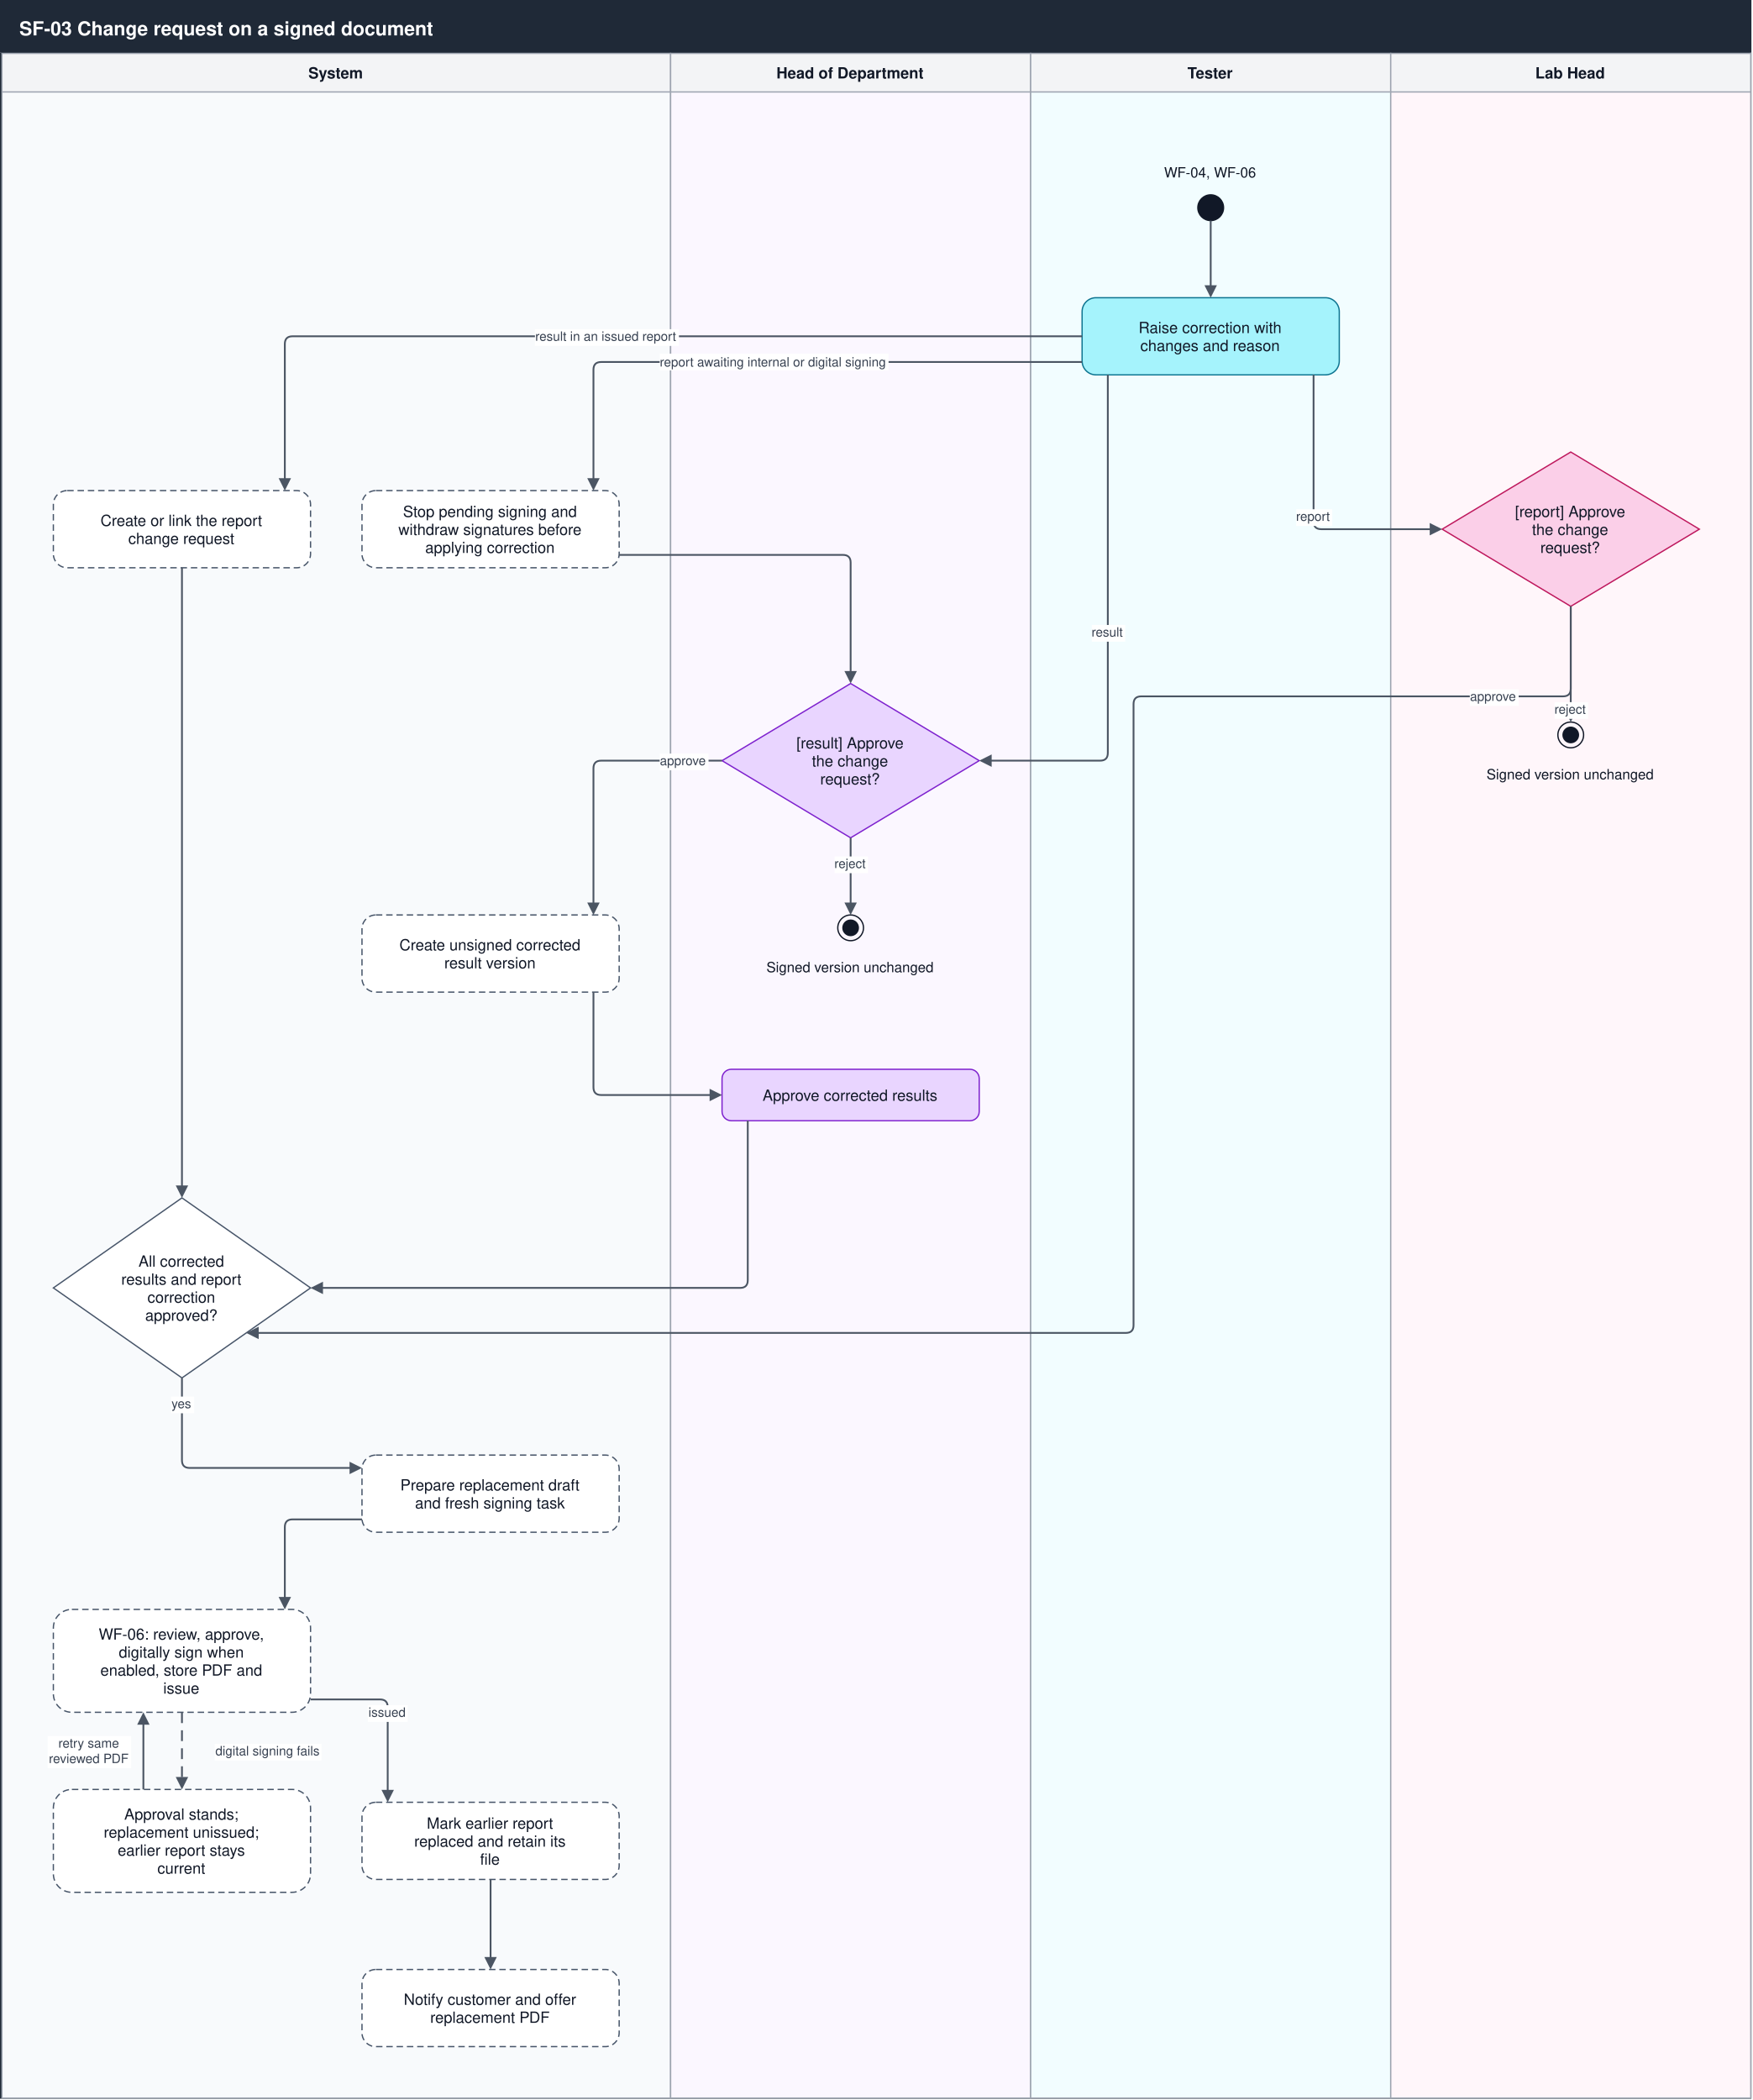
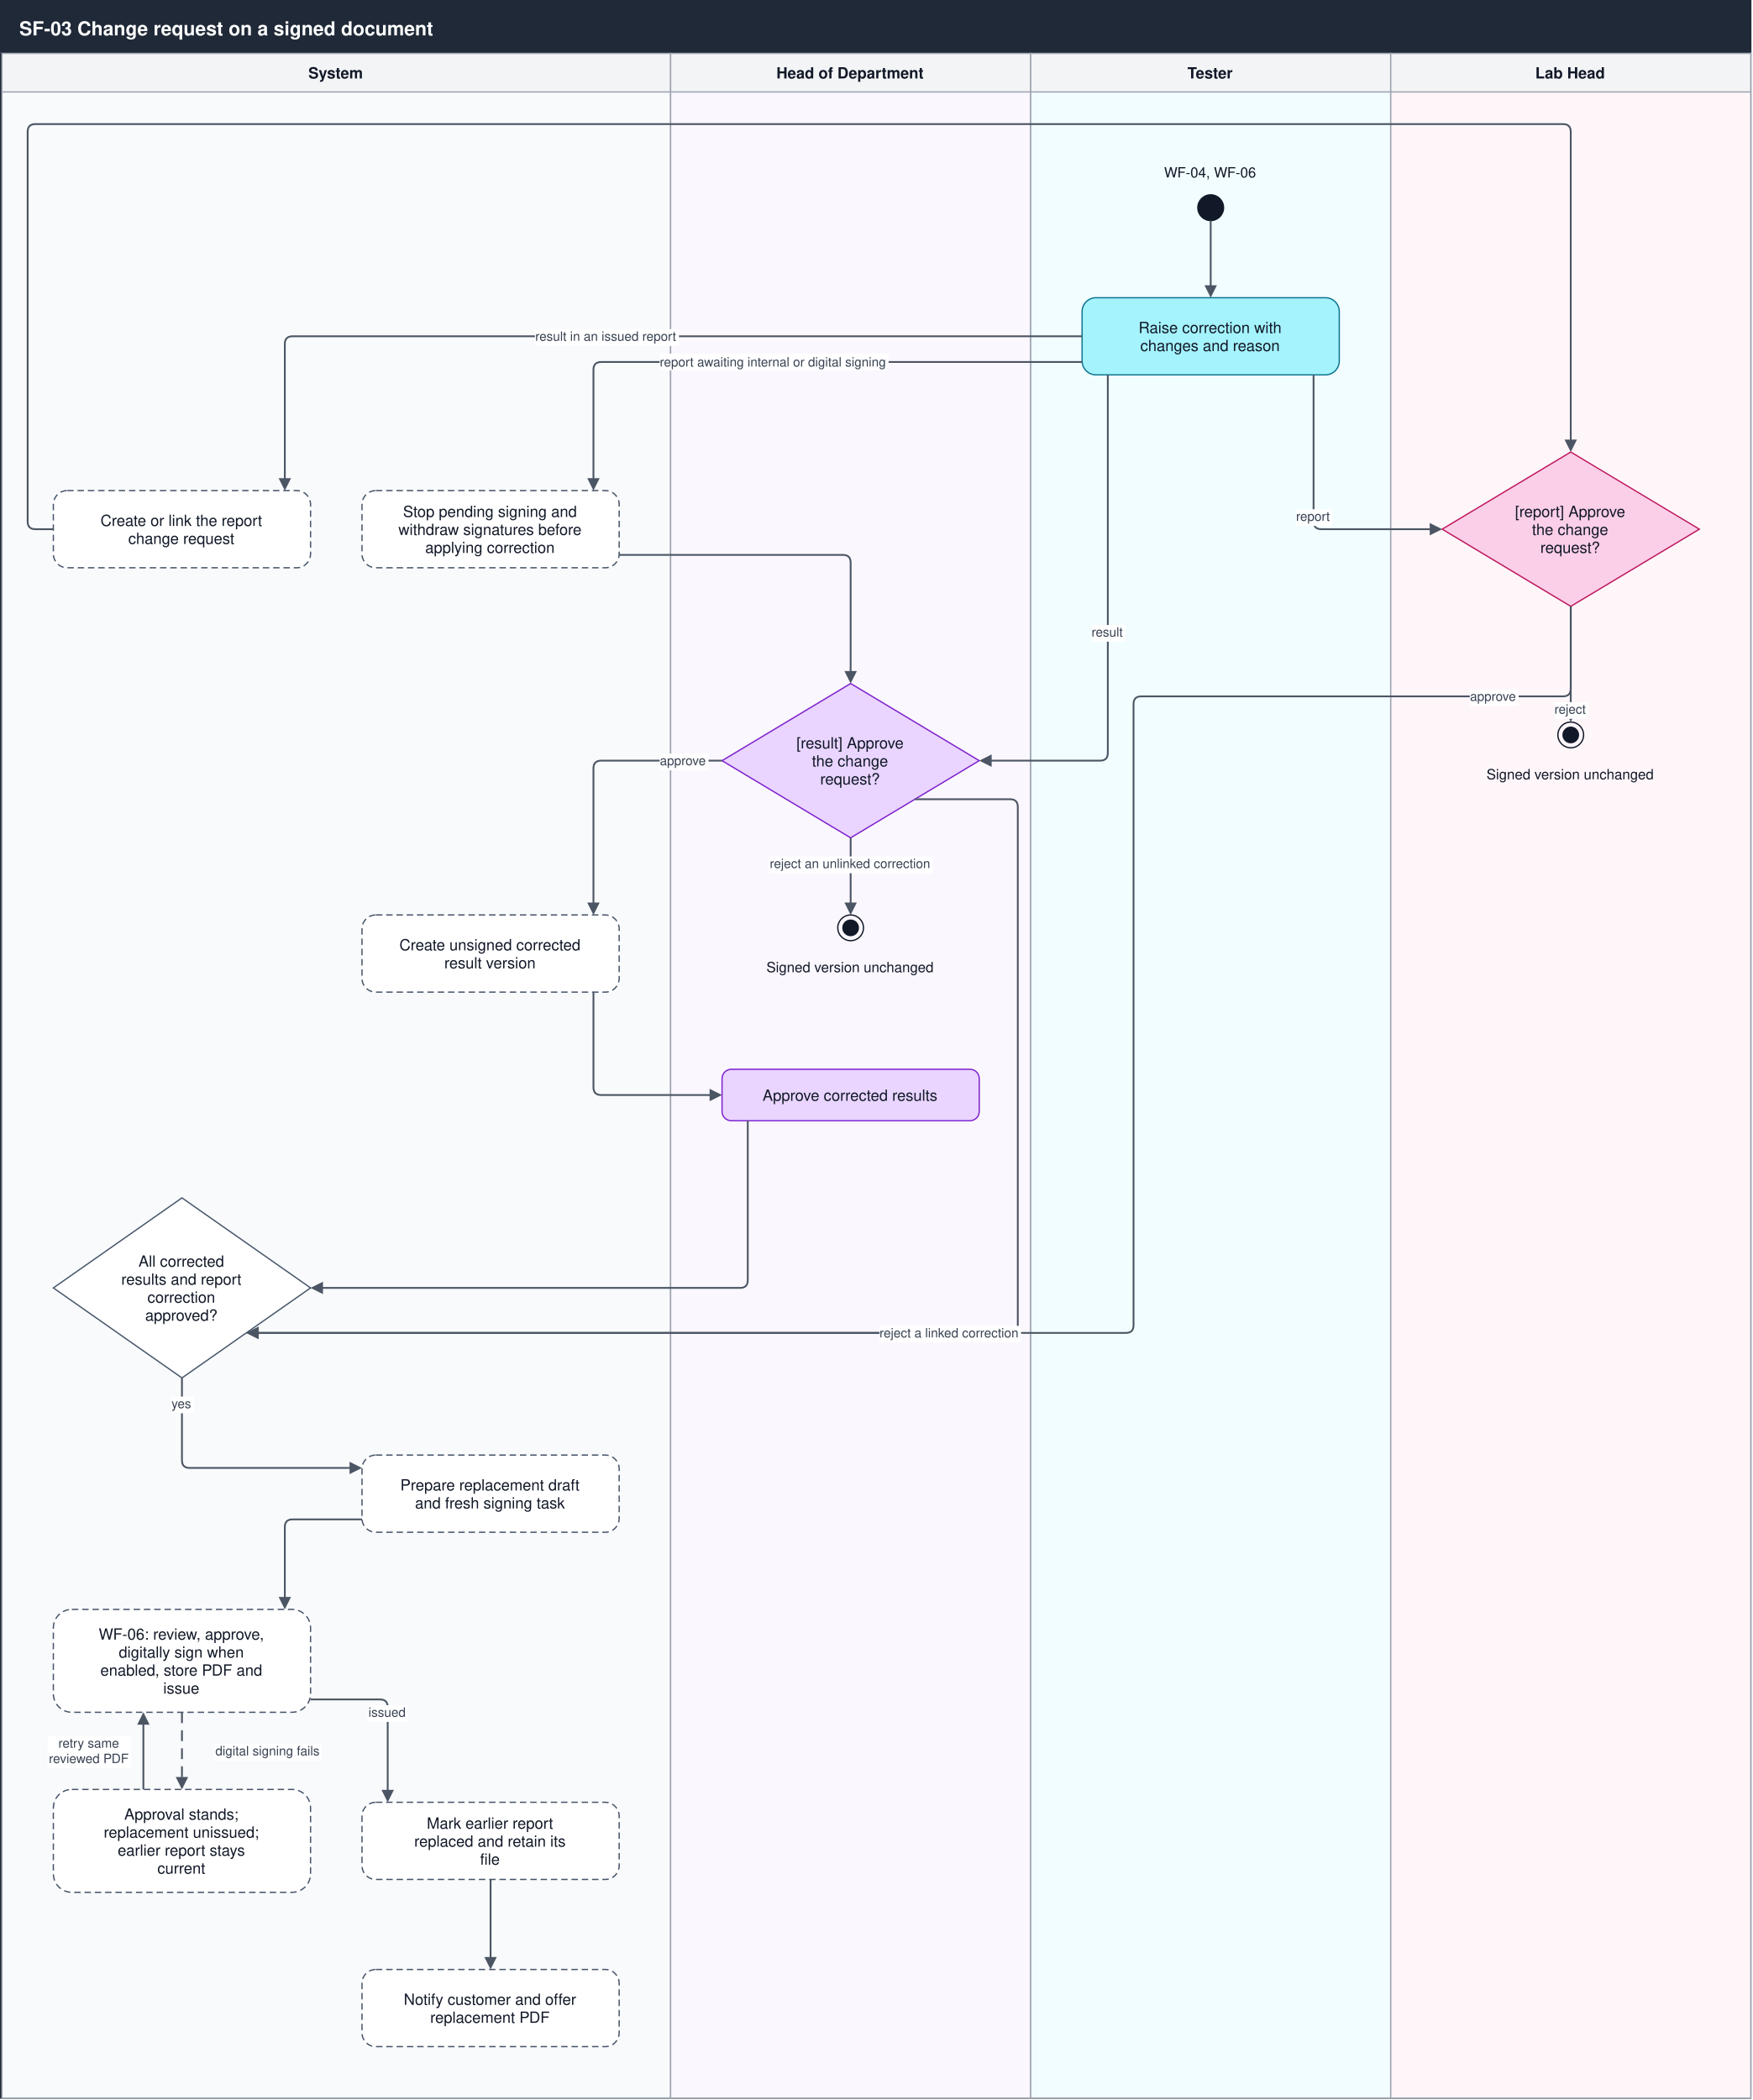
<svg xmlns="http://www.w3.org/2000/svg" style="background: #FFFFFF; background-color: light-dark(#FFFFFF, #121212); color-scheme: light;" version="1.1" width="1363px" height="1633px" viewBox="0 0 1363 1633">
  <defs />
  <rect fill="#FFFFFF" width="100%" height="100%" x="0" y="0" style="fill: light-dark(rgb(255, 255, 255), rgb(18, 18, 18));" />
  <g>
    <g data-cell-id="0">
      <g data-cell-id="1">
        <g data-cell-id="f_SF03">
          <g>
            <path d="M 1 41 L 1 1 L 1361 1 L 1361 41" fill="#1f2937" stroke="#1f2937" stroke-width="2" stroke-miterlimit="10" pointer-events="all" style="fill: light-dark(rgb(31, 41, 55), rgb(196, 204, 216)); stroke: light-dark(rgb(31, 41, 55), rgb(196, 204, 216));" />
            <path d="M 1 41 L 1 1631 L 1361 1631 L 1361 41" fill="#ffffff" stroke="#1f2937" stroke-width="2" stroke-miterlimit="10" pointer-events="all" style="fill: light-dark(rgb(255, 255, 255), rgb(18, 18, 18)); stroke: light-dark(rgb(31, 41, 55), rgb(196, 204, 216));" />
            <path d="M 1 41 L 1361 41" fill="none" stroke="#1f2937" stroke-width="2" stroke-miterlimit="10" pointer-events="all" style="stroke: light-dark(rgb(31, 41, 55), rgb(196, 204, 216));" />
          </g>
          <g>
            <g fill="#FFFFFF" font-family="Helvetica" font-weight="bold" text-anchor="start" font-size="15px" style="fill: light-dark(rgb(255, 255, 255), rgb(18, 18, 18));">
              <text x="15" y="27.5">SF-03 Change request on a signed document</text>
            </g>
          </g>
          <g data-cell-id="f_SF03_lane0">
            <g transform="translate(0.5,0.5)">
              <path d="M 1 71 L 1 41 L 521 41 L 521 71" fill="#f3f4f6" stroke="#9ca3af" stroke-miterlimit="10" pointer-events="all" style="fill: light-dark(rgb(243, 244, 246), rgb(26, 27, 28)); stroke: light-dark(rgb(156, 163, 175), rgb(92, 98, 108));" />
              <path d="M 1 71 L 1 1631 L 521 1631 L 521 71" fill="#f8fafc" stroke="#9ca3af" stroke-miterlimit="10" pointer-events="all" style="fill: light-dark(rgb(248, 250, 252), rgb(21, 23, 25)); stroke: light-dark(rgb(156, 163, 175), rgb(92, 98, 108));" />
              <path d="M 1 71 L 521 71" fill="none" stroke="#9ca3af" stroke-miterlimit="10" pointer-events="all" style="stroke: light-dark(rgb(156, 163, 175), rgb(92, 98, 108));" />
            </g>
            <g>
              <g fill="#111827" font-family="Helvetica" font-weight="bold" text-anchor="middle" font-size="12px" style="fill: light-dark(rgb(17, 24, 39), rgb(212, 218, 231));">
                <text x="261" y="61">System</text>
              </g>
            </g>
          </g>
          <g data-cell-id="f_SF03_lane1">
            <g transform="translate(0.5,0.5)">
              <path d="M 521 71 L 521 41 L 801 41 L 801 71" fill="#f3f4f6" stroke="#9ca3af" stroke-miterlimit="10" pointer-events="all" style="fill: light-dark(rgb(243, 244, 246), rgb(26, 27, 28)); stroke: light-dark(rgb(156, 163, 175), rgb(92, 98, 108));" />
              <path d="M 521 71 L 521 1631 L 801 1631 L 801 71" fill="#fbf7ff" stroke="#9ca3af" stroke-miterlimit="10" pointer-events="all" style="fill: light-dark(rgb(251, 247, 255), rgb(26, 22, 29)); stroke: light-dark(rgb(156, 163, 175), rgb(92, 98, 108));" />
              <path d="M 521 71 L 801 71" fill="none" stroke="#9ca3af" stroke-miterlimit="10" pointer-events="all" style="stroke: light-dark(rgb(156, 163, 175), rgb(92, 98, 108));" />
            </g>
            <g>
              <g fill="#111827" font-family="Helvetica" font-weight="bold" text-anchor="middle" font-size="12px" style="fill: light-dark(rgb(17, 24, 39), rgb(212, 218, 231));">
                <text x="661" y="61">Head of Department</text>
              </g>
            </g>
          </g>
          <g data-cell-id="f_SF03_lane2">
            <g transform="translate(0.5,0.5)">
              <path d="M 801 71 L 801 41 L 1081 41 L 1081 71" fill="#f3f4f6" stroke="#9ca3af" stroke-miterlimit="10" pointer-events="all" style="fill: light-dark(rgb(243, 244, 246), rgb(26, 27, 28)); stroke: light-dark(rgb(156, 163, 175), rgb(92, 98, 108));" />
              <path d="M 801 71 L 801 1631 L 1081 1631 L 1081 71" fill="#f2fdff" stroke="#9ca3af" stroke-miterlimit="10" pointer-events="all" style="fill: light-dark(rgb(242, 253, 255), rgb(15, 24, 26)); stroke: light-dark(rgb(156, 163, 175), rgb(92, 98, 108));" />
              <path d="M 801 71 L 1081 71" fill="none" stroke="#9ca3af" stroke-miterlimit="10" pointer-events="all" style="stroke: light-dark(rgb(156, 163, 175), rgb(92, 98, 108));" />
            </g>
            <g>
              <g fill="#111827" font-family="Helvetica" font-weight="bold" text-anchor="middle" font-size="12px" style="fill: light-dark(rgb(17, 24, 39), rgb(212, 218, 231));">
                <text x="941" y="61">Tester</text>
              </g>
            </g>
          </g>
          <g data-cell-id="f_SF03_lane3">
            <g transform="translate(0.5,0.5)">
              <path d="M 1081 71 L 1081 41 L 1361 41 L 1361 71" fill="#f3f4f6" stroke="#9ca3af" stroke-miterlimit="10" pointer-events="all" style="fill: light-dark(rgb(243, 244, 246), rgb(26, 27, 28)); stroke: light-dark(rgb(156, 163, 175), rgb(92, 98, 108));" />
              <path d="M 1081 71 L 1081 1631 L 1361 1631 L 1361 71" fill="#fff6fa" stroke="#9ca3af" stroke-miterlimit="10" pointer-events="all" style="fill: light-dark(rgb(255, 246, 250), rgb(30, 22, 26)); stroke: light-dark(rgb(156, 163, 175), rgb(92, 98, 108));" />
              <path d="M 1081 71 L 1361 71" fill="none" stroke="#9ca3af" stroke-miterlimit="10" pointer-events="all" style="stroke: light-dark(rgb(156, 163, 175), rgb(92, 98, 108));" />
            </g>
            <g>
              <g fill="#111827" font-family="Helvetica" font-weight="bold" text-anchor="middle" font-size="12px" style="fill: light-dark(rgb(17, 24, 39), rgb(212, 218, 231));">
                <text x="1221" y="61">Lab Head</text>
              </g>
            </g>
          </g>
          <g data-cell-id="f_SF03_r1">
            <g transform="translate(0.5,0.5)">
              <rect x="841" y="231" width="200" height="60" rx="10.8" ry="10.8" fill="#a5f3fc" stroke="#0e7490" pointer-events="all" style="fill: light-dark(rgb(165, 243, 252), rgb(0, 55, 63)); stroke: light-dark(rgb(14, 116, 144), rgb(83, 171, 195));" />
            </g>
            <g>
              <g fill="#111827" font-family="Helvetica" text-anchor="middle" font-size="12px" style="fill: light-dark(rgb(17, 24, 39), rgb(212, 218, 231));">
                <text x="941" y="259">Raise correction with</text>
                <text x="941" y="273">changes and reason</text>
              </g>
            </g>
          </g>
          <g data-cell-id="f_SF03_sr">
            <g transform="translate(0.5,0.5)">
              <path d="M 661 531 L 761 591 L 661 651 L 561 591 Z" fill="#e9d5ff" stroke="#7e22ce" stroke-miterlimit="10" pointer-events="all" style="fill: light-dark(rgb(233, 213, 255), rgb(59, 42, 78)); stroke: light-dark(rgb(126, 34, 206), rgb(232, 153, 255));" />
            </g>
            <g>
              <g fill="#111827" font-family="Helvetica" text-anchor="middle" font-size="12px" style="fill: light-dark(rgb(17, 24, 39), rgb(212, 218, 231));">
                <text x="661" y="582">[result] Approve</text>
                <text x="661" y="596">the change</text>
                <text x="661" y="610">request?</text>
              </g>
            </g>
          </g>
          <g data-cell-id="f_SF03_s2">
            <g transform="translate(0.5,0.5)">
              <rect x="561" y="831" width="200" height="40" rx="7.2" ry="7.2" fill="#e9d5ff" stroke="#7e22ce" pointer-events="all" style="fill: light-dark(rgb(233, 213, 255), rgb(59, 42, 78)); stroke: light-dark(rgb(126, 34, 206), rgb(232, 153, 255));" />
            </g>
            <g>
              <g fill="#111827" font-family="Helvetica" text-anchor="middle" font-size="12px" style="fill: light-dark(rgb(17, 24, 39), rgb(212, 218, 231));">
                <text x="661" y="856">Approve corrected results</text>
              </g>
            </g>
          </g>
          <g data-cell-id="f_SF03_sp">
            <g transform="translate(0.5,0.5)">
              <path d="M 1221 351 L 1321 411 L 1221 471 L 1121 411 Z" fill="#fbcfe8" stroke="#be185d" stroke-miterlimit="10" pointer-events="all" style="fill: light-dark(rgb(251, 207, 232), rgb(78, 40, 61)); stroke: light-dark(rgb(190, 24, 93), rgb(255, 148, 208));" />
            </g>
            <g>
              <g fill="#111827" font-family="Helvetica" text-anchor="middle" font-size="12px" style="fill: light-dark(rgb(17, 24, 39), rgb(212, 218, 231));">
                <text x="1221" y="402">[report] Approve</text>
                <text x="1221" y="416">the change</text>
                <text x="1221" y="430">request?</text>
              </g>
            </g>
          </g>
          <g data-cell-id="f_SF03_link">
            <g transform="translate(0.5,0.5)">
              <rect x="41" y="381" width="200" height="60" rx="10.8" ry="10.8" fill="#ffffff" stroke="#475569" stroke-dasharray="5 3" pointer-events="all" style="fill: light-dark(rgb(255, 255, 255), rgb(18, 18, 18)); stroke: light-dark(rgb(71, 85, 105), rgb(155, 167, 184));" />
            </g>
            <g>
              <g fill="#111827" font-family="Helvetica" text-anchor="middle" font-size="12px" style="fill: light-dark(rgb(17, 24, 39), rgb(212, 218, 231));">
                <text x="141" y="409">Create or link the report</text>
                <text x="141" y="423">change request</text>
              </g>
            </g>
          </g>
          <g data-cell-id="f_SF03_stop">
            <g transform="translate(0.5,0.5)">
              <rect x="281" y="381" width="200" height="60" rx="10.8" ry="10.8" fill="#ffffff" stroke="#475569" stroke-dasharray="5 3" pointer-events="all" style="fill: light-dark(rgb(255, 255, 255), rgb(18, 18, 18)); stroke: light-dark(rgb(71, 85, 105), rgb(155, 167, 184));" />
            </g>
            <g>
              <g fill="#111827" font-family="Helvetica" text-anchor="middle" font-size="12px" style="fill: light-dark(rgb(17, 24, 39), rgb(212, 218, 231));">
                <text x="381" y="402">Stop pending signing and</text>
                <text x="381" y="416">withdraw signatures before</text>
                <text x="381" y="430">applying correction</text>
              </g>
            </g>
          </g>
          <g data-cell-id="f_SF03_kept">
            <g transform="translate(0.5,0.5)">
              <ellipse cx="661" cy="721" rx="6" ry="6" fill="#111827" stroke="#111827" pointer-events="all" style="fill: light-dark(rgb(17, 24, 39), rgb(212, 218, 231)); stroke: light-dark(rgb(17, 24, 39), rgb(212, 218, 231));" />
              <ellipse cx="661" cy="721" rx="10" ry="10" fill="none" stroke="#111827" pointer-events="all" style="stroke: light-dark(rgb(17, 24, 39), rgb(212, 218, 231));" />
            </g>
          </g>
          <g data-cell-id="f_SF03_kept_label">
            <g>
              <rect x="571" y="741" width="180" height="30" fill="none" stroke="none" pointer-events="all" />
            </g>
            <g>
              <g fill="#111827" font-family="Helvetica" text-anchor="middle" font-size="11px" style="fill: light-dark(rgb(17, 24, 39), rgb(212, 218, 231));">
                <text x="661" y="756">Signed version unchanged</text>
              </g>
            </g>
          </g>
          <g data-cell-id="f_SF03_result">
            <g transform="translate(0.5,0.5)">
              <rect x="281" y="711" width="200" height="60" rx="10.8" ry="10.8" fill="#ffffff" stroke="#475569" stroke-dasharray="5 3" pointer-events="all" style="fill: light-dark(rgb(255, 255, 255), rgb(18, 18, 18)); stroke: light-dark(rgb(71, 85, 105), rgb(155, 167, 184));" />
            </g>
            <g>
              <g fill="#111827" font-family="Helvetica" text-anchor="middle" font-size="12px" style="fill: light-dark(rgb(17, 24, 39), rgb(212, 218, 231));">
                <text x="381" y="739">Create unsigned corrected</text>
                <text x="381" y="753">result version</text>
              </g>
            </g>
          </g>
          <g data-cell-id="f_SF03_ready">
            <g transform="translate(0.5,0.5)">
              <path d="M 141 931 L 241 1001 L 141 1071 L 41 1001 Z" fill="#ffffff" stroke="#475569" stroke-miterlimit="10" pointer-events="all" style="fill: light-dark(rgb(255, 255, 255), rgb(18, 18, 18)); stroke: light-dark(rgb(71, 85, 105), rgb(155, 167, 184));" />
            </g>
            <g>
              <g fill="#111827" font-family="Helvetica" text-anchor="middle" font-size="12px" style="fill: light-dark(rgb(17, 24, 39), rgb(212, 218, 231));">
                <text x="141" y="985">All corrected</text>
                <text x="141" y="999">results and report</text>
                <text x="141" y="1013">correction</text>
                <text x="141" y="1027">approved?</text>
              </g>
            </g>
          </g>
          <g data-cell-id="f_SF03_draft">
            <g transform="translate(0.5,0.5)">
              <rect x="281" y="1131" width="200" height="60" rx="10.8" ry="10.8" fill="#ffffff" stroke="#475569" stroke-dasharray="5 3" pointer-events="all" style="fill: light-dark(rgb(255, 255, 255), rgb(18, 18, 18)); stroke: light-dark(rgb(71, 85, 105), rgb(155, 167, 184));" />
            </g>
            <g>
              <g fill="#111827" font-family="Helvetica" text-anchor="middle" font-size="12px" style="fill: light-dark(rgb(17, 24, 39), rgb(212, 218, 231));">
                <text x="381" y="1159">Prepare replacement draft</text>
                <text x="381" y="1173">and fresh signing task</text>
              </g>
            </g>
          </g>
          <g data-cell-id="f_SF03_release">
            <g transform="translate(0.5,0.5)">
              <rect x="41" y="1251" width="200" height="80" rx="14.4" ry="14.4" fill="#ffffff" stroke="#475569" stroke-dasharray="5 3" pointer-events="all" style="fill: light-dark(rgb(255, 255, 255), rgb(18, 18, 18)); stroke: light-dark(rgb(71, 85, 105), rgb(155, 167, 184));" />
            </g>
            <g>
              <g fill="#111827" font-family="Helvetica" text-anchor="middle" font-size="12px" style="fill: light-dark(rgb(17, 24, 39), rgb(212, 218, 231));">
                <text x="141" y="1275">WF-06: review, approve,</text>
                <text x="141" y="1289">digitally sign when</text>
                <text x="141" y="1303">enabled, store PDF and</text>
                <text x="141" y="1317">issue</text>
              </g>
            </g>
          </g>
          <g data-cell-id="f_SF03_pending">
            <g transform="translate(0.5,0.5)">
              <rect x="41" y="1391" width="200" height="80" rx="14.4" ry="14.4" fill="#ffffff" stroke="#475569" stroke-dasharray="5 3" pointer-events="all" style="fill: light-dark(rgb(255, 255, 255), rgb(18, 18, 18)); stroke: light-dark(rgb(71, 85, 105), rgb(155, 167, 184));" />
            </g>
            <g>
              <g fill="#111827" font-family="Helvetica" text-anchor="middle" font-size="12px" style="fill: light-dark(rgb(17, 24, 39), rgb(212, 218, 231));">
                <text x="141" y="1415">Approval stands;</text>
                <text x="141" y="1429">replacement unissued;</text>
                <text x="141" y="1443">earlier report stays</text>
                <text x="141" y="1457">current</text>
              </g>
            </g>
          </g>
          <g data-cell-id="f_SF03_issued">
            <g transform="translate(0.5,0.5)">
              <rect x="281" y="1401" width="200" height="60" rx="10.8" ry="10.8" fill="#ffffff" stroke="#475569" stroke-dasharray="5 3" pointer-events="all" style="fill: light-dark(rgb(255, 255, 255), rgb(18, 18, 18)); stroke: light-dark(rgb(71, 85, 105), rgb(155, 167, 184));" />
            </g>
            <g>
              <g fill="#111827" font-family="Helvetica" text-anchor="middle" font-size="12px" style="fill: light-dark(rgb(17, 24, 39), rgb(212, 218, 231));">
                <text x="381" y="1422">Mark earlier report</text>
                <text x="381" y="1436">replaced and retain its</text>
                <text x="381" y="1450">file</text>
              </g>
            </g>
          </g>
          <g data-cell-id="f_SF03_notice">
            <g transform="translate(0.5,0.5)">
              <rect x="281" y="1531" width="200" height="60" rx="10.8" ry="10.8" fill="#ffffff" stroke="#475569" stroke-dasharray="5 3" pointer-events="all" style="fill: light-dark(rgb(255, 255, 255), rgb(18, 18, 18)); stroke: light-dark(rgb(71, 85, 105), rgb(155, 167, 184));" />
            </g>
            <g>
              <g fill="#111827" font-family="Helvetica" text-anchor="middle" font-size="12px" style="fill: light-dark(rgb(17, 24, 39), rgb(212, 218, 231));">
                <text x="381" y="1559">Notify customer and offer</text>
                <text x="381" y="1573">replacement PDF</text>
              </g>
            </g>
          </g>
          <g data-cell-id="f_SF03_in_r1">
            <g transform="translate(0.5,0.5)">
              <ellipse cx="941" cy="161" rx="10" ry="10" fill="#111827" stroke="#111827" pointer-events="all" style="fill: light-dark(rgb(17, 24, 39), rgb(212, 218, 231)); stroke: light-dark(rgb(17, 24, 39), rgb(212, 218, 231));" />
            </g>
          </g>
          <g data-cell-id="f_SF03_in_r1_label">
            <g>
              <rect x="891" y="111" width="100" height="30" fill="none" stroke="none" pointer-events="all" />
            </g>
            <g>
              <g fill="#111827" font-family="Helvetica" text-anchor="middle" font-size="11px" style="fill: light-dark(rgb(17, 24, 39), rgb(212, 218, 231));">
                <text x="941" y="138">WF-04, WF-06</text>
              </g>
            </g>
          </g>
          <g data-cell-id="f_SF03_kept_1">
            <g transform="translate(0.5,0.5)">
              <ellipse cx="1221" cy="571" rx="6" ry="6" fill="#111827" stroke="#111827" pointer-events="all" style="fill: light-dark(rgb(17, 24, 39), rgb(212, 218, 231)); stroke: light-dark(rgb(17, 24, 39), rgb(212, 218, 231));" />
              <ellipse cx="1221" cy="571" rx="10" ry="10" fill="none" stroke="#111827" pointer-events="all" style="stroke: light-dark(rgb(17, 24, 39), rgb(212, 218, 231));" />
            </g>
          </g>
          <g data-cell-id="f_SF03_kept_1_label">
            <g>
              <rect x="1131" y="591" width="180" height="30" fill="none" stroke="none" pointer-events="all" />
            </g>
            <g>
              <g fill="#111827" font-family="Helvetica" text-anchor="middle" font-size="11px" style="fill: light-dark(rgb(17, 24, 39), rgb(212, 218, 231));">
                <text x="1221" y="606">Signed version unchanged</text>
              </g>
            </g>
          </g>
          <g data-cell-id="f_SF03_e0">
            <g transform="translate(0.5,0.5)">
              <path d="M 861 291 L 861 585 Q 861 591 855 591 L 769.97 591" fill="none" stroke="#4b5563" stroke-width="1.4" stroke-miterlimit="10" pointer-events="stroke" style="stroke: light-dark(rgb(75, 85, 99), rgb(157, 166, 178));" />
              <path d="M 762.57 591 L 769.97 587.3 L 769.97 594.7 Z" fill="#4b5563" stroke="#4b5563" stroke-width="1.4" stroke-miterlimit="10" pointer-events="all" style="fill: light-dark(rgb(75, 85, 99), rgb(157, 166, 178)); stroke: light-dark(rgb(75, 85, 99), rgb(157, 166, 178));" />
            </g>
            <g>
              <g fill="#374151" font-family="Helvetica" text-anchor="middle" font-size="10px" style="fill: light-dark(rgb(55, 65, 81), rgb(174, 183, 197));">
                <rect fill="#FFFFFF" stroke="none" x="849" y="486" width="26" height="13" stroke-width="0" style="fill: light-dark(rgb(255, 255, 255), rgb(18, 18, 18));" />
                <text x="861" y="495">result</text>
              </g>
            </g>
          </g>
          <g data-cell-id="f_SF03_e1">
            <g transform="translate(0.5,0.5)">
              <path d="M 1021 291 L 1021 405 Q 1021 411 1027 411 L 1112.03 411" fill="none" stroke="#4b5563" stroke-width="1.4" stroke-miterlimit="10" pointer-events="stroke" style="stroke: light-dark(rgb(75, 85, 99), rgb(157, 166, 178));" />
              <path d="M 1119.43 411 L 1112.03 414.7 L 1112.03 407.3 Z" fill="#4b5563" stroke="#4b5563" stroke-width="1.4" stroke-miterlimit="10" pointer-events="all" style="fill: light-dark(rgb(75, 85, 99), rgb(157, 166, 178)); stroke: light-dark(rgb(75, 85, 99), rgb(157, 166, 178));" />
            </g>
            <g>
              <g fill="#374151" font-family="Helvetica" text-anchor="middle" font-size="10px" style="fill: light-dark(rgb(55, 65, 81), rgb(174, 183, 197));">
                <rect fill="#FFFFFF" stroke="none" x="1008" y="396" width="28" height="13" stroke-width="0" style="fill: light-dark(rgb(255, 255, 255), rgb(18, 18, 18));" />
                <text x="1021" y="405">report</text>
              </g>
            </g>
          </g>
          <g data-cell-id="f_SF03_e2">
            <g transform="translate(0.5,0.5)">
              <path d="M 841 261 L 227 261 Q 221 261 221 267 L 221 372.03" fill="none" stroke="#4b5563" stroke-width="1.4" stroke-miterlimit="10" pointer-events="stroke" style="stroke: light-dark(rgb(75, 85, 99), rgb(157, 166, 178));" />
              <path d="M 221 379.43 L 217.3 372.03 L 224.7 372.03 Z" fill="#4b5563" stroke="#4b5563" stroke-width="1.4" stroke-miterlimit="10" pointer-events="all" style="fill: light-dark(rgb(75, 85, 99), rgb(157, 166, 178)); stroke: light-dark(rgb(75, 85, 99), rgb(157, 166, 178));" />
            </g>
            <g>
              <g fill="#374151" font-family="Helvetica" text-anchor="middle" font-size="10px" style="fill: light-dark(rgb(55, 65, 81), rgb(174, 183, 197));">
                <rect fill="#FFFFFF" stroke="none" x="416" y="256" width="112" height="13" stroke-width="0" style="fill: light-dark(rgb(255, 255, 255), rgb(18, 18, 18));" />
                <text x="471" y="265">result in an issued report</text>
              </g>
            </g>
          </g>
          <g data-cell-id="f_SF03_e3">
            <g transform="translate(0.5,0.5)">
              <path d="M 841 281 L 467 281 Q 461 281 461 287 L 461 372.03" fill="none" stroke="#4b5563" stroke-width="1.4" stroke-miterlimit="10" pointer-events="stroke" style="stroke: light-dark(rgb(75, 85, 99), rgb(157, 166, 178));" />
              <path d="M 461 379.43 L 457.3 372.03 L 464.7 372.03 Z" fill="#4b5563" stroke="#4b5563" stroke-width="1.4" stroke-miterlimit="10" pointer-events="all" style="fill: light-dark(rgb(75, 85, 99), rgb(157, 166, 178)); stroke: light-dark(rgb(75, 85, 99), rgb(157, 166, 178));" />
            </g>
            <g>
              <g fill="#374151" font-family="Helvetica" text-anchor="middle" font-size="10px" style="fill: light-dark(rgb(55, 65, 81), rgb(174, 183, 197));">
                <rect fill="#FFFFFF" stroke="none" x="513" y="275" width="178" height="13" stroke-width="0" style="fill: light-dark(rgb(255, 255, 255), rgb(18, 18, 18));" />
                <text x="601" y="285">report awaiting internal or digital signing</text>
              </g>
            </g>
          </g>
          <g data-cell-id="f_SF03_e4">
            <g transform="translate(0.5,0.5)">
              <path d="M 661 651 L 661 702.03" fill="none" stroke="#4b5563" stroke-width="1.4" stroke-miterlimit="10" pointer-events="stroke" style="stroke: light-dark(rgb(75, 85, 99), rgb(157, 166, 178));" />
              <path d="M 661 709.43 L 657.3 702.03 L 664.7 702.03 Z" fill="#4b5563" stroke="#4b5563" stroke-width="1.4" stroke-miterlimit="10" pointer-events="all" style="fill: light-dark(rgb(75, 85, 99), rgb(157, 166, 178)); stroke: light-dark(rgb(75, 85, 99), rgb(157, 166, 178));" />
            </g>
            <g>
              <g fill="#374151" font-family="Helvetica" text-anchor="middle" font-size="10px" style="fill: light-dark(rgb(55, 65, 81), rgb(174, 183, 197));">
-                 <rect fill="#FFFFFF" stroke="none" x="649" y="666" width="26" height="13" stroke-width="0" style="fill: light-dark(rgb(255, 255, 255), rgb(18, 18, 18));" />
-                 <text x="661" y="675">reject</text>
+                 <rect fill="#FFFFFF" stroke="none" x="598" y="666" width="127" height="13" stroke-width="0" style="fill: light-dark(rgb(255, 255, 255), rgb(18, 18, 18));" />
+                 <text x="661" y="675">reject an unlinked correction</text>
              </g>
            </g>
          </g>
          <g data-cell-id="f_SF03_e5">
            <g transform="translate(0.5,0.5)">
              <path d="M 1221 471 L 1221 552.03" fill="none" stroke="#4b5563" stroke-width="1.4" stroke-miterlimit="10" pointer-events="stroke" style="stroke: light-dark(rgb(75, 85, 99), rgb(157, 166, 178));" />
              <path d="M 1221 559.43 L 1217.3 552.03 L 1224.7 552.03 Z" fill="#4b5563" stroke="#4b5563" stroke-width="1.4" stroke-miterlimit="10" pointer-events="all" style="fill: light-dark(rgb(75, 85, 99), rgb(157, 166, 178)); stroke: light-dark(rgb(75, 85, 99), rgb(157, 166, 178));" />
            </g>
            <g>
              <g fill="#374151" font-family="Helvetica" text-anchor="middle" font-size="10px" style="fill: light-dark(rgb(55, 65, 81), rgb(174, 183, 197));">
                <rect fill="#FFFFFF" stroke="none" x="1209" y="546" width="26" height="13" stroke-width="0" style="fill: light-dark(rgb(255, 255, 255), rgb(18, 18, 18));" />
                <text x="1221" y="555">reject</text>
              </g>
            </g>
          </g>
          <g data-cell-id="f_SF03_e6">
            <g transform="translate(0.5,0.5)">
              <path d="M 561 591 L 467 591 Q 461 591 461 597 L 461 702.03" fill="none" stroke="#4b5563" stroke-width="1.4" stroke-miterlimit="10" pointer-events="stroke" style="stroke: light-dark(rgb(75, 85, 99), rgb(157, 166, 178));" />
              <path d="M 461 709.43 L 457.3 702.03 L 464.7 702.03 Z" fill="#4b5563" stroke="#4b5563" stroke-width="1.4" stroke-miterlimit="10" pointer-events="all" style="fill: light-dark(rgb(75, 85, 99), rgb(157, 166, 178)); stroke: light-dark(rgb(75, 85, 99), rgb(157, 166, 178));" />
            </g>
            <g>
              <g fill="#374151" font-family="Helvetica" text-anchor="middle" font-size="10px" style="fill: light-dark(rgb(55, 65, 81), rgb(174, 183, 197));">
                <rect fill="#FFFFFF" stroke="none" x="513" y="586" width="38" height="13" stroke-width="0" style="fill: light-dark(rgb(255, 255, 255), rgb(18, 18, 18));" />
                <text x="531" y="595">approve</text>
              </g>
            </g>
          </g>
          <g data-cell-id="f_SF03_e7">
            <g transform="translate(0.5,0.5)">
              <path d="M 461 771 L 461 845 Q 461 851 467 851 L 552.03 851" fill="none" stroke="#4b5563" stroke-width="1.4" stroke-miterlimit="10" pointer-events="stroke" style="stroke: light-dark(rgb(75, 85, 99), rgb(157, 166, 178));" />
              <path d="M 559.43 851 L 552.03 854.7 L 552.03 847.3 Z" fill="#4b5563" stroke="#4b5563" stroke-width="1.4" stroke-miterlimit="10" pointer-events="all" style="fill: light-dark(rgb(75, 85, 99), rgb(157, 166, 178)); stroke: light-dark(rgb(75, 85, 99), rgb(157, 166, 178));" />
            </g>
          </g>
          <g data-cell-id="f_SF03_e8">
            <g transform="translate(0.5,0.5)">
              <path d="M 481 431 L 655 431 Q 661 431 661 437 L 661 522.03" fill="none" stroke="#4b5563" stroke-width="1.4" stroke-miterlimit="10" pointer-events="stroke" style="stroke: light-dark(rgb(75, 85, 99), rgb(157, 166, 178));" />
              <path d="M 661 529.43 L 657.3 522.03 L 664.7 522.03 Z" fill="#4b5563" stroke="#4b5563" stroke-width="1.4" stroke-miterlimit="10" pointer-events="all" style="fill: light-dark(rgb(75, 85, 99), rgb(157, 166, 178)); stroke: light-dark(rgb(75, 85, 99), rgb(157, 166, 178));" />
            </g>
          </g>
          <g data-cell-id="f_SF03_e9">
            <g transform="translate(0.5,0.5)">
              <path d="M 581 871 L 581 995 Q 581 1001 575 1001 L 249.97 1001" fill="none" stroke="#4b5563" stroke-width="1.4" stroke-miterlimit="10" pointer-events="stroke" style="stroke: light-dark(rgb(75, 85, 99), rgb(157, 166, 178));" />
              <path d="M 242.57 1001 L 249.97 997.3 L 249.97 1004.7 Z" fill="#4b5563" stroke="#4b5563" stroke-width="1.4" stroke-miterlimit="10" pointer-events="all" style="fill: light-dark(rgb(75, 85, 99), rgb(157, 166, 178)); stroke: light-dark(rgb(75, 85, 99), rgb(157, 166, 178));" />
            </g>
          </g>
          <g data-cell-id="f_SF03_e10">
            <g transform="translate(0.5,0.5)">
-               <path d="M 141 441 L 141 922.03" fill="none" stroke="#4b5563" stroke-width="1.4" stroke-miterlimit="10" pointer-events="stroke" style="stroke: light-dark(rgb(75, 85, 99), rgb(157, 166, 178));" />
-               <path d="M 141 929.43 L 137.3 922.03 L 144.7 922.03 Z" fill="#4b5563" stroke="#4b5563" stroke-width="1.4" stroke-miterlimit="10" pointer-events="all" style="fill: light-dark(rgb(75, 85, 99), rgb(157, 166, 178)); stroke: light-dark(rgb(75, 85, 99), rgb(157, 166, 178));" />
+               <path d="M 41 411 L 27 411 Q 21 411 21 405 L 21 102 Q 21 96 27 96 L 1215 96 Q 1221 96 1221 102 L 1221 342.03" fill="none" stroke="#4b5563" stroke-width="1.4" stroke-miterlimit="10" pointer-events="stroke" style="stroke: light-dark(rgb(75, 85, 99), rgb(157, 166, 178));" />
+               <path d="M 1221 349.43 L 1217.3 342.03 L 1224.7 342.03 Z" fill="#4b5563" stroke="#4b5563" stroke-width="1.4" stroke-miterlimit="10" pointer-events="all" style="fill: light-dark(rgb(75, 85, 99), rgb(157, 166, 178)); stroke: light-dark(rgb(75, 85, 99), rgb(157, 166, 178));" />
            </g>
          </g>
          <g data-cell-id="f_SF03_e11">
            <g transform="translate(0.5,0.5)">
              <path d="M 141 1071 L 141 1135 Q 141 1141 147 1141 L 272.03 1141" fill="none" stroke="#4b5563" stroke-width="1.4" stroke-miterlimit="10" pointer-events="stroke" style="stroke: light-dark(rgb(75, 85, 99), rgb(157, 166, 178));" />
              <path d="M 279.43 1141 L 272.03 1144.7 L 272.03 1137.3 Z" fill="#4b5563" stroke="#4b5563" stroke-width="1.4" stroke-miterlimit="10" pointer-events="all" style="fill: light-dark(rgb(75, 85, 99), rgb(157, 166, 178)); stroke: light-dark(rgb(75, 85, 99), rgb(157, 166, 178));" />
            </g>
            <g>
              <g fill="#374151" font-family="Helvetica" text-anchor="middle" font-size="10px" style="fill: light-dark(rgb(55, 65, 81), rgb(174, 183, 197));">
                <rect fill="#FFFFFF" stroke="none" x="133" y="1086" width="18" height="13" stroke-width="0" style="fill: light-dark(rgb(255, 255, 255), rgb(18, 18, 18));" />
                <text x="141" y="1095">yes</text>
              </g>
            </g>
          </g>
          <g data-cell-id="f_SF03_e12">
            <g transform="translate(0.5,0.5)">
              <path d="M 1221 471 L 1221 535 Q 1221 541 1215 541 L 887 541 Q 881 541 881 547 L 881 1030 Q 881 1036 875 1036 L 199.97 1036" fill="none" stroke="#4b5563" stroke-width="1.4" stroke-miterlimit="10" pointer-events="stroke" style="stroke: light-dark(rgb(75, 85, 99), rgb(157, 166, 178));" />
              <path d="M 192.57 1036 L 199.97 1032.3 L 199.97 1039.7 Z" fill="#4b5563" stroke="#4b5563" stroke-width="1.4" stroke-miterlimit="10" pointer-events="all" style="fill: light-dark(rgb(75, 85, 99), rgb(157, 166, 178)); stroke: light-dark(rgb(75, 85, 99), rgb(157, 166, 178));" />
            </g>
            <g>
              <g fill="#374151" font-family="Helvetica" text-anchor="middle" font-size="10px" style="fill: light-dark(rgb(55, 65, 81), rgb(174, 183, 197));">
                <rect fill="#FFFFFF" stroke="none" x="1143" y="536" width="38" height="13" stroke-width="0" style="fill: light-dark(rgb(255, 255, 255), rgb(18, 18, 18));" />
                <text x="1161" y="545">approve</text>
              </g>
            </g>
          </g>
          <g data-cell-id="f_SF03_e13">
            <g transform="translate(0.5,0.5)">
              <path d="M 281 1181 L 227 1181 Q 221 1181 221 1187 L 221 1242.03" fill="none" stroke="#4b5563" stroke-width="1.4" stroke-miterlimit="10" pointer-events="stroke" style="stroke: light-dark(rgb(75, 85, 99), rgb(157, 166, 178));" />
              <path d="M 221 1249.43 L 217.3 1242.03 L 224.7 1242.03 Z" fill="#4b5563" stroke="#4b5563" stroke-width="1.4" stroke-miterlimit="10" pointer-events="all" style="fill: light-dark(rgb(75, 85, 99), rgb(157, 166, 178)); stroke: light-dark(rgb(75, 85, 99), rgb(157, 166, 178));" />
            </g>
          </g>
          <g data-cell-id="f_SF03_e14">
            <g transform="translate(0.5,0.5)">
              <path d="M 141 1331 L 141 1382.03" fill="none" stroke="#4b5563" stroke-width="1.4" stroke-miterlimit="10" stroke-dasharray="8.4 5.6" pointer-events="stroke" style="stroke: light-dark(rgb(75, 85, 99), rgb(157, 166, 178));" />
              <path d="M 141 1389.43 L 137.3 1382.03 L 144.7 1382.03 Z" fill="#4b5563" stroke="#4b5563" stroke-width="1.4" stroke-miterlimit="10" pointer-events="all" style="fill: light-dark(rgb(75, 85, 99), rgb(157, 166, 178)); stroke: light-dark(rgb(75, 85, 99), rgb(157, 166, 178));" />
            </g>
            <g>
              <g fill="#374151" font-family="Helvetica" text-anchor="middle" font-size="10px" style="fill: light-dark(rgb(55, 65, 81), rgb(174, 183, 197));">
                <rect fill="#FFFFFF" stroke="none" x="167" y="1356" width="83" height="13" stroke-width="0" style="fill: light-dark(rgb(255, 255, 255), rgb(18, 18, 18));" />
                <text x="208" y="1365">digital signing fails</text>
              </g>
            </g>
          </g>
          <g data-cell-id="f_SF03_e15">
            <g transform="translate(0.5,0.5)">
              <path d="M 111 1391 L 111 1339.97" fill="none" stroke="#4b5563" stroke-width="1.4" stroke-miterlimit="10" pointer-events="stroke" style="stroke: light-dark(rgb(75, 85, 99), rgb(157, 166, 178));" />
              <path d="M 111 1332.57 L 114.7 1339.97 L 107.3 1339.97 Z" fill="#4b5563" stroke="#4b5563" stroke-width="1.4" stroke-miterlimit="10" pointer-events="all" style="fill: light-dark(rgb(75, 85, 99), rgb(157, 166, 178)); stroke: light-dark(rgb(75, 85, 99), rgb(157, 166, 178));" />
            </g>
            <g>
              <g fill="#374151" font-family="Helvetica" text-anchor="middle" font-size="10px" style="fill: light-dark(rgb(55, 65, 81), rgb(174, 183, 197));">
                <rect fill="#FFFFFF" stroke="none" x="37" y="1350" width="65" height="25" stroke-width="0" style="fill: light-dark(rgb(255, 255, 255), rgb(18, 18, 18));" />
                <text x="69" y="1359">retry same</text>
                <text x="69" y="1371">reviewed PDF</text>
              </g>
            </g>
          </g>
          <g data-cell-id="f_SF03_e16">
            <g transform="translate(0.5,0.5)">
              <path d="M 241 1321 L 295 1321 Q 301 1321 301 1327 L 301 1392.03" fill="none" stroke="#4b5563" stroke-width="1.4" stroke-miterlimit="10" pointer-events="stroke" style="stroke: light-dark(rgb(75, 85, 99), rgb(157, 166, 178));" />
              <path d="M 301 1399.43 L 297.3 1392.03 L 304.7 1392.03 Z" fill="#4b5563" stroke="#4b5563" stroke-width="1.4" stroke-miterlimit="10" pointer-events="all" style="fill: light-dark(rgb(75, 85, 99), rgb(157, 166, 178)); stroke: light-dark(rgb(75, 85, 99), rgb(157, 166, 178));" />
            </g>
            <g>
              <g fill="#374151" font-family="Helvetica" text-anchor="middle" font-size="10px" style="fill: light-dark(rgb(55, 65, 81), rgb(174, 183, 197));">
                <rect fill="#FFFFFF" stroke="none" x="286" y="1326" width="31" height="13" stroke-width="0" style="fill: light-dark(rgb(255, 255, 255), rgb(18, 18, 18));" />
                <text x="301" y="1335">issued</text>
              </g>
            </g>
          </g>
          <g data-cell-id="f_SF03_e17">
            <g transform="translate(0.5,0.5)">
              <path d="M 381 1461 L 381 1522.03" fill="none" stroke="#4b5563" stroke-width="1.4" stroke-miterlimit="10" pointer-events="stroke" style="stroke: light-dark(rgb(75, 85, 99), rgb(157, 166, 178));" />
              <path d="M 381 1529.43 L 377.3 1522.03 L 384.7 1522.03 Z" fill="#4b5563" stroke="#4b5563" stroke-width="1.4" stroke-miterlimit="10" pointer-events="all" style="fill: light-dark(rgb(75, 85, 99), rgb(157, 166, 178)); stroke: light-dark(rgb(75, 85, 99), rgb(157, 166, 178));" />
            </g>
          </g>
          <g data-cell-id="f_SF03_e18">
            <g transform="translate(0.5,0.5)">
              <path d="M 941 171 L 941 222.03" fill="none" stroke="#4b5563" stroke-width="1.4" stroke-miterlimit="10" pointer-events="stroke" style="stroke: light-dark(rgb(75, 85, 99), rgb(157, 166, 178));" />
              <path d="M 941 229.43 L 937.3 222.03 L 944.7 222.03 Z" fill="#4b5563" stroke="#4b5563" stroke-width="1.4" stroke-miterlimit="10" pointer-events="all" style="fill: light-dark(rgb(75, 85, 99), rgb(157, 166, 178)); stroke: light-dark(rgb(75, 85, 99), rgb(157, 166, 178));" />
+             </g>
+           </g>
+           <g data-cell-id="f_SF03_e19">
+             <g transform="translate(0.5,0.5)">
+               <path d="M 711 621 L 785 621 Q 791 621 791 627 L 791 1030 Q 791 1036 785 1036 L 199.97 1036" fill="none" stroke="#4b5563" stroke-width="1.4" stroke-miterlimit="10" pointer-events="stroke" style="stroke: light-dark(rgb(75, 85, 99), rgb(157, 166, 178));" />
+               <path d="M 192.57 1036 L 199.97 1032.3 L 199.97 1039.7 Z" fill="#4b5563" stroke="#4b5563" stroke-width="1.4" stroke-miterlimit="10" pointer-events="all" style="fill: light-dark(rgb(75, 85, 99), rgb(157, 166, 178)); stroke: light-dark(rgb(75, 85, 99), rgb(157, 166, 178));" />
+             </g>
+             <g>
+               <g fill="#374151" font-family="Helvetica" text-anchor="middle" font-size="10px" style="fill: light-dark(rgb(55, 65, 81), rgb(174, 183, 197));">
+                 <rect fill="#FFFFFF" stroke="none" x="684" y="1031" width="110" height="13" stroke-width="0" style="fill: light-dark(rgb(255, 255, 255), rgb(18, 18, 18));" />
+                 <text x="738" y="1040">reject a linked correction</text>
+               </g>
            </g>
          </g>
        </g>
      </g>
    </g>
  </g>
</svg>
